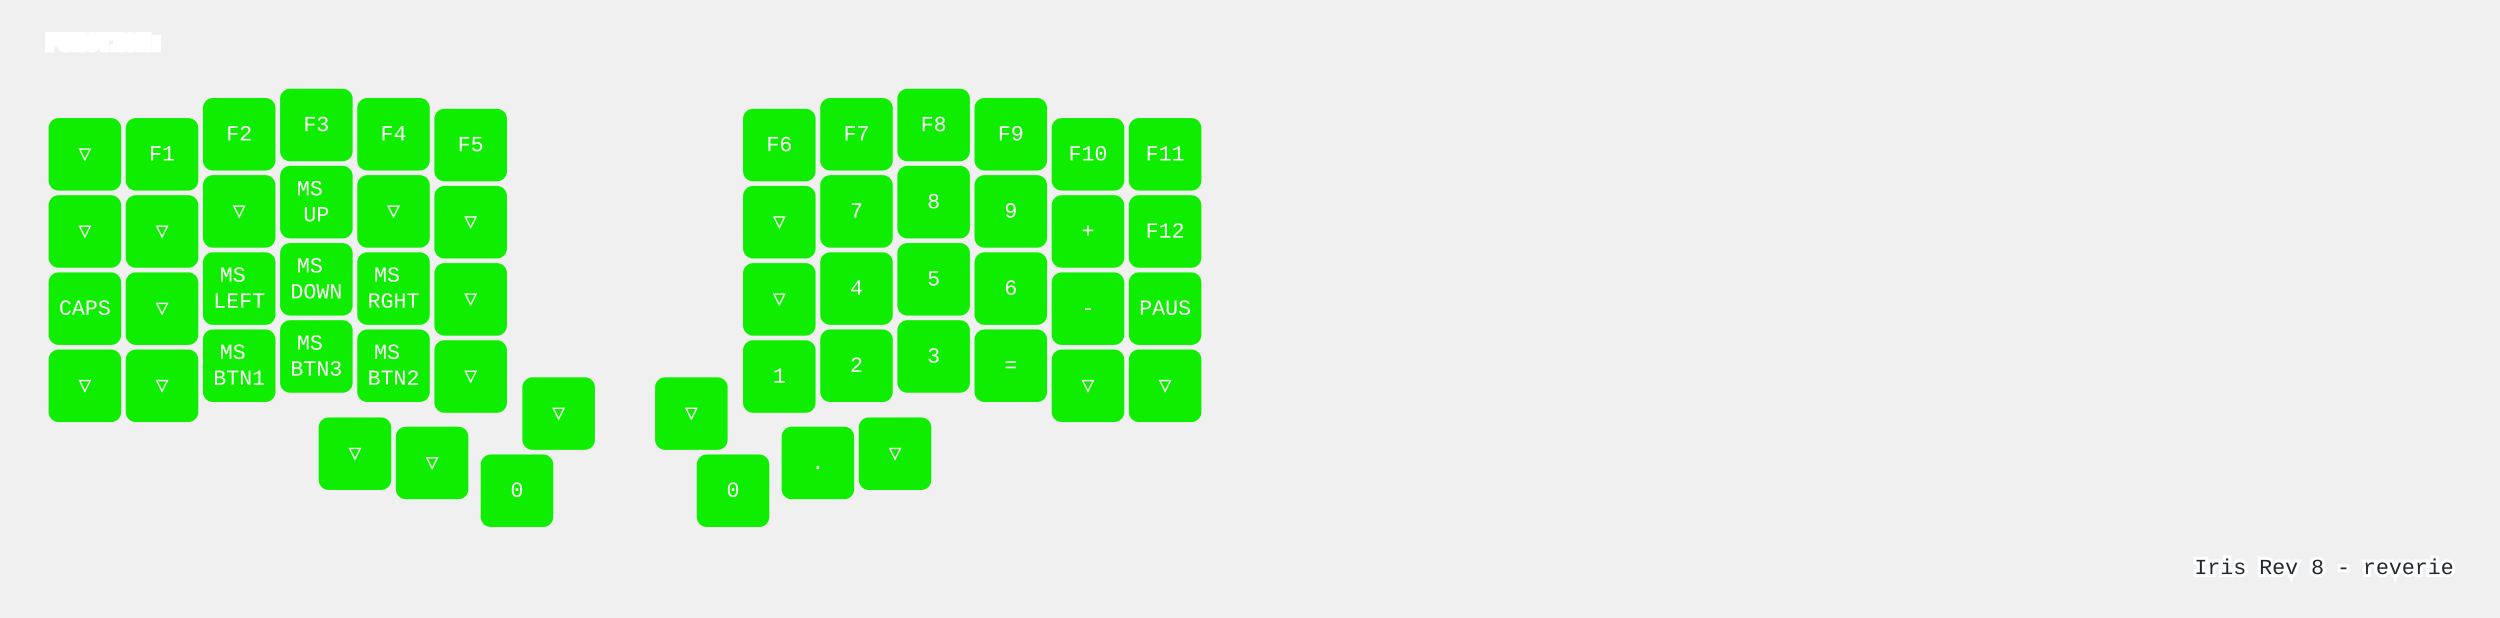
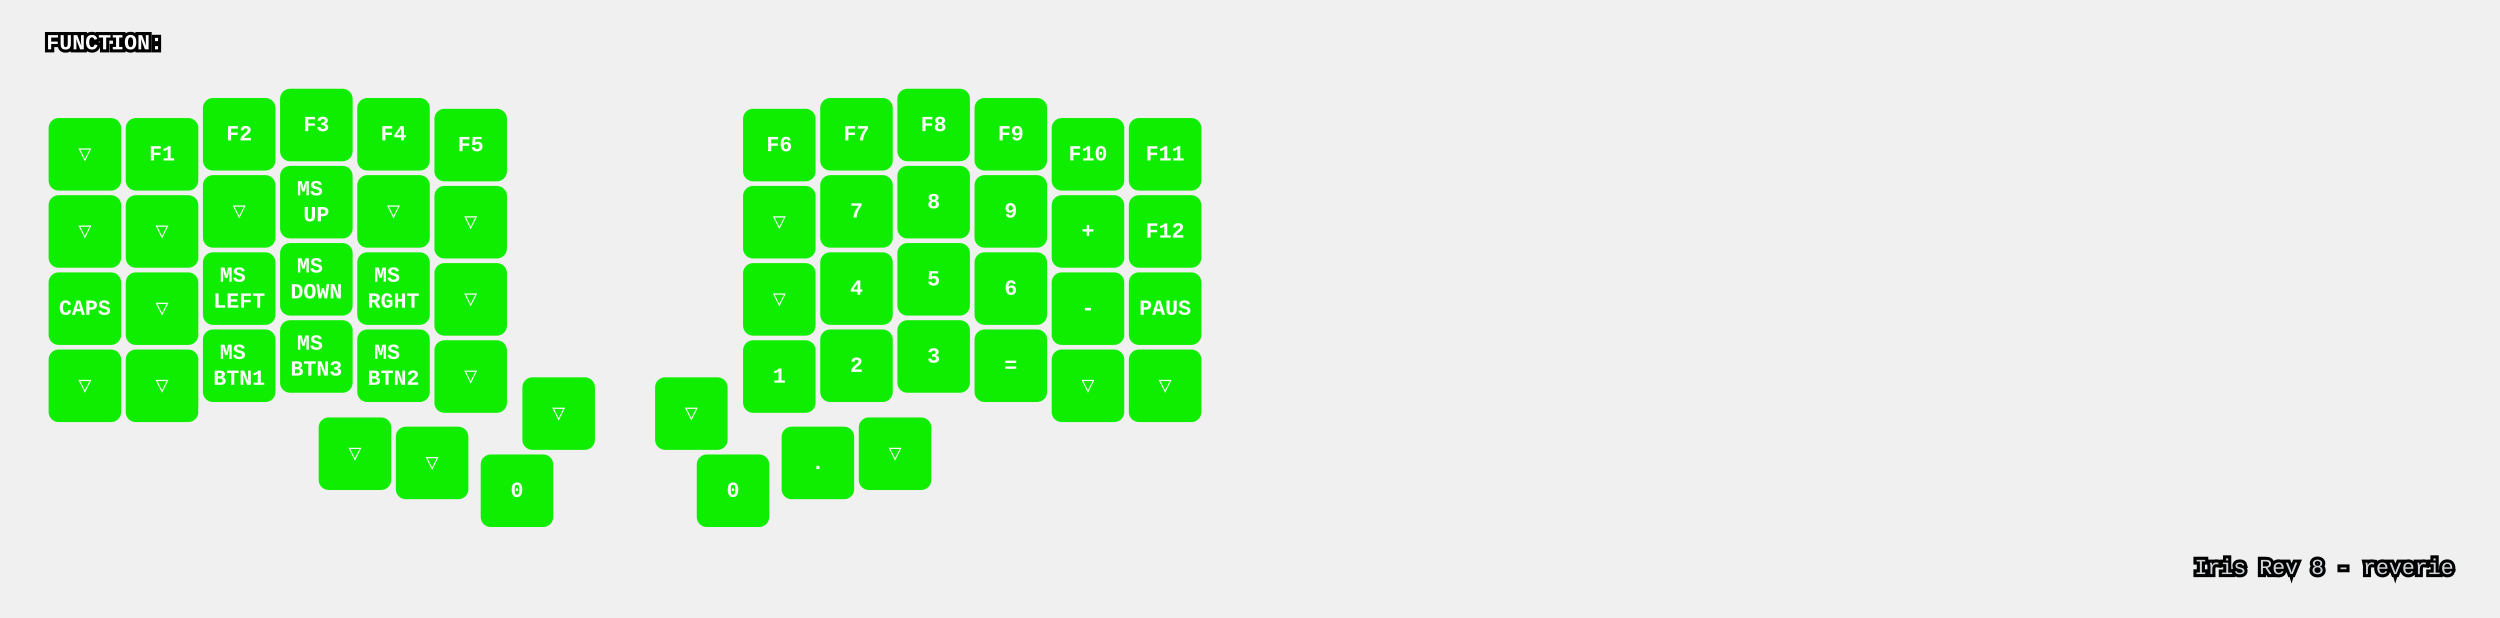
<svg xmlns="http://www.w3.org/2000/svg" width="1620" height="400" viewBox="0 0 1620 400" class="keymap">
  <style>/* inherit to force styles through use tags */
svg path {
    fill: inherit;
}

/* font and background color specifications */
svg.keymap {
    font-family: SFMono-Regular,Consolas,Liberation Mono,Menlo,monospace;
    font-size: 14px;
    font-kerning: normal;
    text-rendering: optimizeLegibility;
    fill: #24292e;
}

/* default key styling */
rect.key {
    fill: #f6f8fa;
}

rect.key, rect.combo {
    stroke: #c9cccf;
    stroke-width: 1;
}

/* default key side styling, only used is draw_key_sides is set */
rect.side {
    filter: brightness(90%);
}

/* color accent for combo boxes */
rect.combo, rect.combo-separate {
    fill: #cdf;
}

/* color accent for held keys */
rect.held, rect.combo.held {
    fill: #fdd;
}

/* color accent for ghost (optional) keys */
rect.ghost, rect.combo.ghost {
    stroke-dasharray: 4, 4;
    stroke-width: 2;
}

text {
    text-anchor: middle;
    dominant-baseline: middle;
}

/* styling for layer labels */
text.label {
    font-weight: bold;
    text-anchor: start;
    stroke: white;
    stroke-width: 4;
    paint-order: stroke;
}

/* styling for optional footer */
text.footer {
    text-anchor: end;
    dominant-baseline: auto;
    stroke: white;
    stroke-width: 4;
    paint-order: stroke;
}

/* styling for combo tap, and key non-tap label text */
text.combo, text.hold, text.shifted, text.left, text.right {
    font-size: 11px;
}

text.hold {
    text-anchor: middle;
    dominant-baseline: auto;
}

text.shifted {
    text-anchor: middle;
    dominant-baseline: hanging;
}

text.left {
    text-anchor: start;
}

text.right {
    text-anchor: end;
}

text.layer-activator {
    text-decoration: underline;
}

/* styling for hold/shifted label text in combo box */
text.combo.hold, text.combo.shifted, text.combo.left, text.combo.right {
    font-size: 8px;
}

/* lighter symbol for transparent keys */
text.trans {
    fill: #7b7e81;
}

/* styling for combo dendrons */
path.combo {
    stroke-width: 1;
    stroke: gray;
    fill: none;
}

/* Start Tabler Icons Cleanup */
/* cannot use height/width with glyphs */
.icon-tabler &gt; path {
    fill: inherit;
    stroke: inherit;
    stroke-width: 2;
}
/* hide tabler's default box */
.icon-tabler &gt; path[stroke="none"][fill="none"] {
    visibility: hidden;
}
/* End Tabler Icons Cleanup */

+ svg.keymap { fill: #d1d6db; }
+ rect.key { fill: #3f4750; }
+ rect.key, rect.combo { stroke: #60666c; }
+ rect.combo, rect.combo-separate { fill: #1f3d7a; }
+ rect.held, rect.combo.held { fill: #854747; }
+ text.label, text.footer { stroke: black; }
+ text.trans { fill: #7e8184; }
+ path.combo { stroke: #7f7f7f; }
+ 
svg.keymap g.layer-BASE rect.key { fill: #9300ff !important; stroke: #9300ff !important; } /* Star Platinum Purple */ 
svg.keymap g.layer-FUNCTION rect.key { fill: #0fee00 !important; stroke: #0fee00 !important; }  /* Squeeze Toy Alien */ 
svg.keymap g.layer-NUMBERS rect.key { fill: #2000ff !important; stroke: #2000ff !important; }  /* Blue Pencil */ 
svg.keymap g.layer-SYMBOLS rect.key { fill: #ff0000 !important; stroke: #ff0000 !important; } /* Red */ 
svg.keymap g.layer-SYSTEM rect.key { fill: #f6ff00 !important; stroke: #f6ff00 !important; } /* Busy Bee */
svg.keymap g.layer-GAMING rect.key { fill: #00fff4 !important; stroke: #00fff4 !important; } /* Turquoise Blue */ 
svg.keymap g.layer-MACRO rect.key { fill: #ff008e !important; stroke: #ff008e !important; } /* Pink Panther */

/* Make transparent keys have reduced opacity */
rect.ghost { 
  fill: #666666 !important; 
  opacity: 0.3 !important; 
}

/* Better contrast for text on colored backgrounds */
+ /* Add new layers here: svg.keymap g.layer-NEWLAYER text { fill: #000000; } */
svg.keymap g.layer-BASE text,
+ svg.keymap g.layer-NUMBERS text,
svg.keymap g.layer-FUNCTION text,
- svg.keymap g.layer-NUMBERS text,
svg.keymap g.layer-SYMBOLS text,
svg.keymap g.layer-SYSTEM text,
svg.keymap g.layer-GAMING text,
svg.keymap g.layer-MACRO text {
  fill: #ffffff !important;
+   font-weight: bold !important;
+   font-size: 14px !important;
}

/* Held/accent keys */
rect.held { 
  fill: #ff6b6b !important; 
  opacity: 0.8 !important; 
}

/* Combo styling */
rect.combo { 
  fill: #4ecdc4 !important; 
  opacity: 0.7 !important; 
}
</style>
  <g transform="translate(30, 0)" class="layer-FUNCTION">
    <text x="0" y="28" class="label" id="FUNCTION">FUNCTION:</text>
    <g transform="translate(0, 56)">
      <g transform="translate(25, 44)" class="key trans keypos-0">
        <rect rx="6" ry="6" x="-23" y="-23" width="46" height="46" class="key trans" />
        <text x="0" y="0" class="key trans tap">▽</text>
      </g>
      <g transform="translate(75, 44)" class="key keypos-1">
        <rect rx="6" ry="6" x="-23" y="-23" width="46" height="46" class="key" />
        <text x="0" y="0" class="key tap">F1</text>
      </g>
      <g transform="translate(125, 31)" class="key keypos-2">
        <rect rx="6" ry="6" x="-23" y="-23" width="46" height="46" class="key" />
        <text x="0" y="0" class="key tap">F2</text>
      </g>
      <g transform="translate(175, 25)" class="key keypos-3">
        <rect rx="6" ry="6" x="-23" y="-23" width="46" height="46" class="key" />
        <text x="0" y="0" class="key tap">F3</text>
      </g>
      <g transform="translate(225, 31)" class="key keypos-4">
        <rect rx="6" ry="6" x="-23" y="-23" width="46" height="46" class="key" />
        <text x="0" y="0" class="key tap">F4</text>
      </g>
      <g transform="translate(275, 38)" class="key keypos-5">
        <rect rx="6" ry="6" x="-23" y="-23" width="46" height="46" class="key" />
        <text x="0" y="0" class="key tap">F5</text>
      </g>
      <g transform="translate(475, 38)" class="key keypos-6">
        <rect rx="6" ry="6" x="-23" y="-23" width="46" height="46" class="key" />
        <text x="0" y="0" class="key tap">F6</text>
      </g>
      <g transform="translate(525, 31)" class="key keypos-7">
        <rect rx="6" ry="6" x="-23" y="-23" width="46" height="46" class="key" />
        <text x="0" y="0" class="key tap">F7</text>
      </g>
      <g transform="translate(575, 25)" class="key keypos-8">
        <rect rx="6" ry="6" x="-23" y="-23" width="46" height="46" class="key" />
        <text x="0" y="0" class="key tap">F8</text>
      </g>
      <g transform="translate(625, 31)" class="key keypos-9">
        <rect rx="6" ry="6" x="-23" y="-23" width="46" height="46" class="key" />
        <text x="0" y="0" class="key tap">F9</text>
      </g>
      <g transform="translate(675, 44)" class="key keypos-10">
        <rect rx="6" ry="6" x="-23" y="-23" width="46" height="46" class="key" />
        <text x="0" y="0" class="key tap">F10</text>
      </g>
      <g transform="translate(725, 44)" class="key keypos-11">
        <rect rx="6" ry="6" x="-23" y="-23" width="46" height="46" class="key" />
        <text x="0" y="0" class="key tap">F11</text>
      </g>
      <g transform="translate(25, 94)" class="key trans keypos-12">
        <rect rx="6" ry="6" x="-23" y="-23" width="46" height="46" class="key trans" />
        <text x="0" y="0" class="key trans tap">▽</text>
      </g>
      <g transform="translate(75, 94)" class="key trans keypos-13">
        <rect rx="6" ry="6" x="-23" y="-23" width="46" height="46" class="key trans" />
        <text x="0" y="0" class="key trans tap">▽</text>
      </g>
      <g transform="translate(125, 81)" class="key trans keypos-14">
        <rect rx="6" ry="6" x="-23" y="-23" width="46" height="46" class="key trans" />
        <text x="0" y="0" class="key trans tap">▽</text>
      </g>
      <g transform="translate(175, 75)" class="key keypos-15">
        <rect rx="6" ry="6" x="-23" y="-23" width="46" height="46" class="key" />
        <text x="0" y="0" class="key tap">
          <tspan x="0" dy="-0.6em">MS</tspan>
          <tspan x="0" dy="1.2em">UP</tspan>
        </text>
      </g>
      <g transform="translate(225, 81)" class="key trans keypos-16">
        <rect rx="6" ry="6" x="-23" y="-23" width="46" height="46" class="key trans" />
        <text x="0" y="0" class="key trans tap">▽</text>
      </g>
      <g transform="translate(275, 88)" class="key trans keypos-17">
        <rect rx="6" ry="6" x="-23" y="-23" width="46" height="46" class="key trans" />
        <text x="0" y="0" class="key trans tap">▽</text>
      </g>
      <g transform="translate(475, 88)" class="key trans keypos-18">
        <rect rx="6" ry="6" x="-23" y="-23" width="46" height="46" class="key trans" />
        <text x="0" y="0" class="key trans tap">▽</text>
      </g>
      <g transform="translate(525, 81)" class="key keypos-19">
        <rect rx="6" ry="6" x="-23" y="-23" width="46" height="46" class="key" />
        <text x="0" y="0" class="key tap">7</text>
      </g>
      <g transform="translate(575, 75)" class="key keypos-20">
        <rect rx="6" ry="6" x="-23" y="-23" width="46" height="46" class="key" />
        <text x="0" y="0" class="key tap">8</text>
      </g>
      <g transform="translate(625, 81)" class="key keypos-21">
        <rect rx="6" ry="6" x="-23" y="-23" width="46" height="46" class="key" />
        <text x="0" y="0" class="key tap">9</text>
      </g>
      <g transform="translate(675, 94)" class="key keypos-22">
        <rect rx="6" ry="6" x="-23" y="-23" width="46" height="46" class="key" />
        <text x="0" y="0" class="key tap">+</text>
      </g>
      <g transform="translate(725, 94)" class="key keypos-23">
        <rect rx="6" ry="6" x="-23" y="-23" width="46" height="46" class="key" />
        <text x="0" y="0" class="key tap">F12</text>
      </g>
      <g transform="translate(25, 144)" class="key keypos-24">
        <rect rx="6" ry="6" x="-23" y="-23" width="46" height="46" class="key" />
        <text x="0" y="0" class="key tap">CAPS</text>
      </g>
      <g transform="translate(75, 144)" class="key trans keypos-25">
        <rect rx="6" ry="6" x="-23" y="-23" width="46" height="46" class="key trans" />
        <text x="0" y="0" class="key trans tap">▽</text>
      </g>
      <g transform="translate(125, 131)" class="key keypos-26">
        <rect rx="6" ry="6" x="-23" y="-23" width="46" height="46" class="key" />
        <text x="0" y="0" class="key tap">
          <tspan x="0" dy="-0.6em">MS</tspan>
          <tspan x="0" dy="1.2em">LEFT</tspan>
        </text>
      </g>
      <g transform="translate(175, 125)" class="key keypos-27">
        <rect rx="6" ry="6" x="-23" y="-23" width="46" height="46" class="key" />
        <text x="0" y="0" class="key tap">
          <tspan x="0" dy="-0.6em">MS</tspan>
          <tspan x="0" dy="1.2em">DOWN</tspan>
        </text>
      </g>
      <g transform="translate(225, 131)" class="key keypos-28">
        <rect rx="6" ry="6" x="-23" y="-23" width="46" height="46" class="key" />
        <text x="0" y="0" class="key tap">
          <tspan x="0" dy="-0.6em">MS</tspan>
          <tspan x="0" dy="1.2em">RGHT</tspan>
        </text>
      </g>
      <g transform="translate(275, 138)" class="key trans keypos-29">
        <rect rx="6" ry="6" x="-23" y="-23" width="46" height="46" class="key trans" />
        <text x="0" y="0" class="key trans tap">▽</text>
      </g>
      <g transform="translate(475, 138)" class="key trans keypos-30">
        <rect rx="6" ry="6" x="-23" y="-23" width="46" height="46" class="key trans" />
        <text x="0" y="0" class="key trans tap">▽</text>
      </g>
      <g transform="translate(525, 131)" class="key keypos-31">
        <rect rx="6" ry="6" x="-23" y="-23" width="46" height="46" class="key" />
        <text x="0" y="0" class="key tap">4</text>
      </g>
      <g transform="translate(575, 125)" class="key keypos-32">
        <rect rx="6" ry="6" x="-23" y="-23" width="46" height="46" class="key" />
        <text x="0" y="0" class="key tap">5</text>
      </g>
      <g transform="translate(625, 131)" class="key keypos-33">
        <rect rx="6" ry="6" x="-23" y="-23" width="46" height="46" class="key" />
        <text x="0" y="0" class="key tap">6</text>
      </g>
      <g transform="translate(675, 144)" class="key keypos-34">
        <rect rx="6" ry="6" x="-23" y="-23" width="46" height="46" class="key" />
        <text x="0" y="0" class="key tap">-</text>
      </g>
      <g transform="translate(725, 144)" class="key keypos-35">
        <rect rx="6" ry="6" x="-23" y="-23" width="46" height="46" class="key" />
        <text x="0" y="0" class="key tap">PAUS</text>
      </g>
      <g transform="translate(25, 194)" class="key trans keypos-36">
        <rect rx="6" ry="6" x="-23" y="-23" width="46" height="46" class="key trans" />
        <text x="0" y="0" class="key trans tap">▽</text>
      </g>
      <g transform="translate(75, 194)" class="key trans keypos-37">
        <rect rx="6" ry="6" x="-23" y="-23" width="46" height="46" class="key trans" />
        <text x="0" y="0" class="key trans tap">▽</text>
      </g>
      <g transform="translate(125, 181)" class="key keypos-38">
        <rect rx="6" ry="6" x="-23" y="-23" width="46" height="46" class="key" />
        <text x="0" y="0" class="key tap">
          <tspan x="0" dy="-0.6em">MS</tspan>
          <tspan x="0" dy="1.2em">BTN1</tspan>
        </text>
      </g>
      <g transform="translate(175, 175)" class="key keypos-39">
        <rect rx="6" ry="6" x="-23" y="-23" width="46" height="46" class="key" />
        <text x="0" y="0" class="key tap">
          <tspan x="0" dy="-0.6em">MS</tspan>
          <tspan x="0" dy="1.2em">BTN3</tspan>
        </text>
      </g>
      <g transform="translate(225, 181)" class="key keypos-40">
        <rect rx="6" ry="6" x="-23" y="-23" width="46" height="46" class="key" />
        <text x="0" y="0" class="key tap">
          <tspan x="0" dy="-0.6em">MS</tspan>
          <tspan x="0" dy="1.2em">BTN2</tspan>
        </text>
      </g>
      <g transform="translate(275, 188)" class="key trans keypos-41">
        <rect rx="6" ry="6" x="-23" y="-23" width="46" height="46" class="key trans" />
        <text x="0" y="0" class="key trans tap">▽</text>
      </g>
      <g transform="translate(332, 212)" class="key trans keypos-42">
        <rect rx="6" ry="6" x="-23" y="-23" width="46" height="46" class="key trans" />
        <text x="0" y="0" class="key trans tap">▽</text>
      </g>
      <g transform="translate(418, 212)" class="key trans keypos-43">
        <rect rx="6" ry="6" x="-23" y="-23" width="46" height="46" class="key trans" />
        <text x="0" y="0" class="key trans tap">▽</text>
      </g>
      <g transform="translate(475, 188)" class="key keypos-44">
        <rect rx="6" ry="6" x="-23" y="-23" width="46" height="46" class="key" />
        <text x="0" y="0" class="key tap">1</text>
      </g>
      <g transform="translate(525, 181)" class="key keypos-45">
        <rect rx="6" ry="6" x="-23" y="-23" width="46" height="46" class="key" />
        <text x="0" y="0" class="key tap">2</text>
      </g>
      <g transform="translate(575, 175)" class="key keypos-46">
        <rect rx="6" ry="6" x="-23" y="-23" width="46" height="46" class="key" />
        <text x="0" y="0" class="key tap">3</text>
      </g>
      <g transform="translate(625, 181)" class="key keypos-47">
        <rect rx="6" ry="6" x="-23" y="-23" width="46" height="46" class="key" />
        <text x="0" y="0" class="key tap">=</text>
      </g>
      <g transform="translate(675, 194)" class="key trans keypos-48">
        <rect rx="6" ry="6" x="-23" y="-23" width="46" height="46" class="key trans" />
        <text x="0" y="0" class="key trans tap">▽</text>
      </g>
      <g transform="translate(725, 194)" class="key trans keypos-49">
        <rect rx="6" ry="6" x="-23" y="-23" width="46" height="46" class="key trans" />
        <text x="0" y="0" class="key trans tap">▽</text>
      </g>
      <g transform="translate(200, 238)" class="key trans keypos-50">
        <rect rx="6" ry="6" x="-23" y="-23" width="46" height="46" class="key trans" />
        <text x="0" y="0" class="key trans tap">▽</text>
      </g>
      <g transform="translate(250, 244)" class="key trans keypos-51">
        <rect rx="6" ry="6" x="-23" y="-23" width="46" height="46" class="key trans" />
        <text x="0" y="0" class="key trans tap">▽</text>
      </g>
      <g transform="translate(305, 262)" class="key keypos-52">
        <rect rx="6" ry="6" x="-23" y="-23" width="46" height="46" class="key" />
        <text x="0" y="0" class="key tap">0</text>
      </g>
      <g transform="translate(445, 262)" class="key keypos-53">
        <rect rx="6" ry="6" x="-23" y="-23" width="46" height="46" class="key" />
        <text x="0" y="0" class="key tap">0</text>
      </g>
      <g transform="translate(500, 244)" class="key keypos-54">
        <rect rx="6" ry="6" x="-23" y="-23" width="46" height="46" class="key" />
        <text x="0" y="0" class="key tap">.</text>
      </g>
      <g transform="translate(550, 238)" class="key trans keypos-55">
        <rect rx="6" ry="6" x="-23" y="-23" width="46" height="46" class="key trans" />
        <text x="0" y="0" class="key trans tap">▽</text>
      </g>
    </g>
  </g>
  <text x="1590.0" y="372.0" class="footer">Iris Rev 8 - reverie</text>
</svg>
